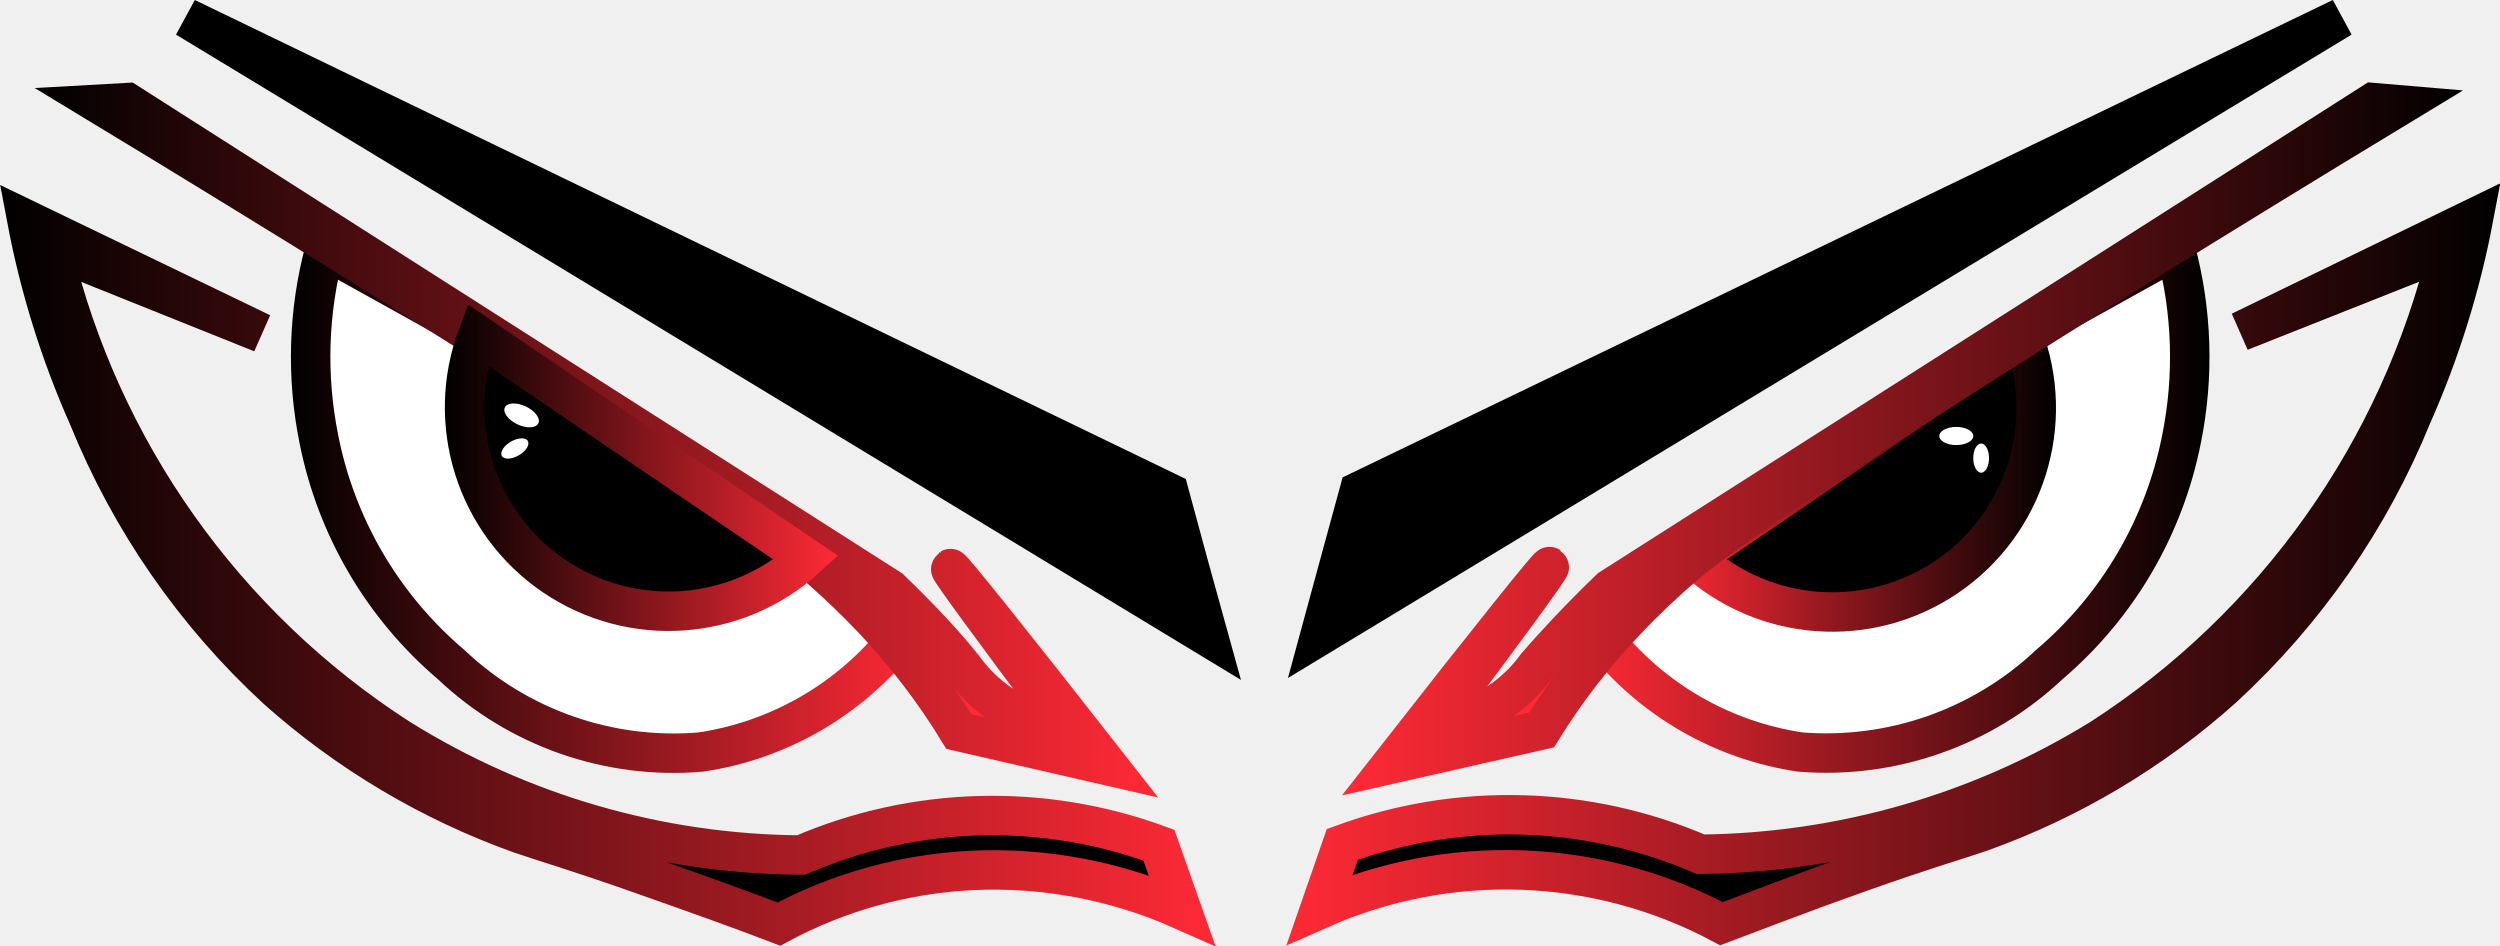
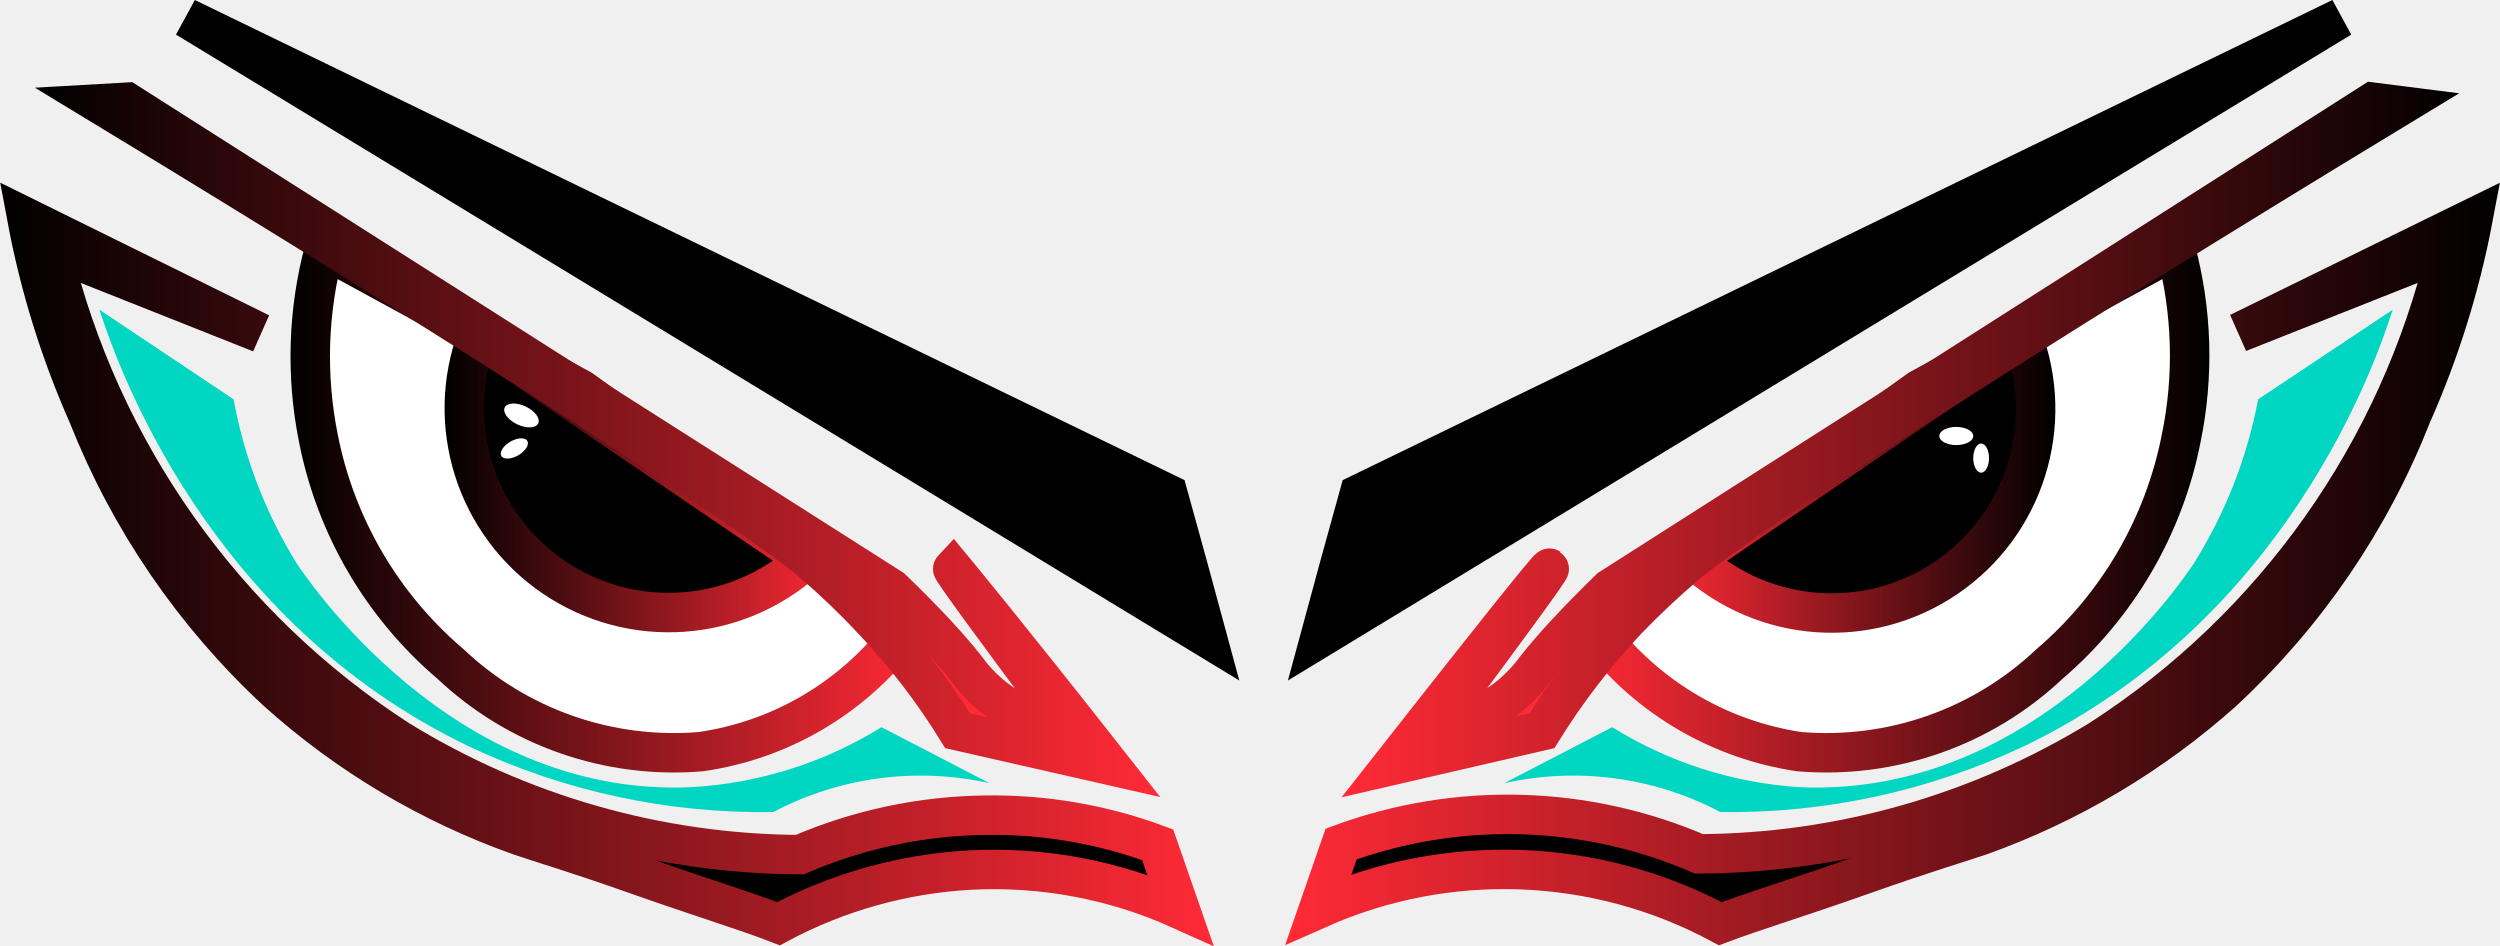
<svg xmlns="http://www.w3.org/2000/svg" xmlns:xlink="http://www.w3.org/1999/xlink" id="Слой_1" data-name="Слой 1" viewBox="0 0 63.36 23.96">
  <defs>
-     <style>.cls-1,.cls-10,.cls-5{fill:#fff;}.cls-1,.cls-2,.cls-3,.cls-4,.cls-5,.cls-6,.cls-7,.cls-8,.cls-9{stroke-miterlimit:10;}.cls-1{stroke:url(#Безымянный_градиент_7);}.cls-2,.cls-7{fill:#ff2a36;}.cls-2{stroke:url(#Безымянный_градиент_7-2);}.cls-3{stroke:url(#Безымянный_градиент_7-3);}.cls-4{stroke:url(#Безымянный_градиент_7-4);}.cls-5{stroke:url(#Безымянный_градиент_4);}.cls-6{stroke:url(#Безымянный_градиент_4-2);}.cls-7{stroke:url(#Безымянный_градиент_4-3);}.cls-8{stroke:url(#Безымянный_градиент_4-4);}.cls-9{stroke:#000;}</style>
-     <linearGradient id="Безымянный_градиент_7" x1="8.74" y1="35.89" x2="24.76" y2="35.89" gradientUnits="userSpaceOnUse">
+     <style>.cls-1,.cls-10,.cls-5{fill:#fff;}.cls-1,.cls-2,.cls-3,.cls-4,.cls-5,.cls-6,.cls-7,.cls-8,.cls-9{stroke-miterlimit:10;}.cls-1{stroke:url(#Безымянный_градиент_7);}.cls-2{stroke:url(#Безымянный_градиент_7-2);}.cls-3{stroke:url(#Безымянный_градиент_7-3);}.cls-4,.cls-7{fill:#ff2a36;}.cls-4{stroke:url(#Безымянный_градиент_7-4);}.cls-5{stroke:url(#Безымянный_градиент_4);}.cls-6{stroke:url(#Безымянный_градиент_4-2);}.cls-7{stroke:url(#Безымянный_градиент_4-3);}.cls-8{stroke:url(#Безымянный_градиент_4-4);}.cls-9{stroke:#000;}.cls-11{fill:#00d6c1;}</style>
+     <linearGradient id="Безымянный_градиент_7" x1="8.76" y1="15.07" x2="24.78" y2="15.07" gradientUnits="userSpaceOnUse">
      <stop offset="0" />
      <stop offset="1" stop-color="#ff2a36" />
    </linearGradient>
-     <linearGradient id="Безымянный_градиент_7-2" x1="2.26" y1="34.41" x2="30.71" y2="34.41" xlink:href="#Безымянный_градиент_7" />
-     <linearGradient id="Безымянный_градиент_7-3" x1="1.37" y1="37.62" x2="32.14" y2="37.62" xlink:href="#Безымянный_градиент_7" />
-     <linearGradient id="Безымянный_градиент_7-4" x1="12.64" y1="35.15" x2="22.61" y2="35.15" xlink:href="#Безымянный_градиент_7" />
-     <linearGradient id="Безымянный_градиент_4" x1="41.35" y1="35.89" x2="57.37" y2="35.89" gradientUnits="userSpaceOnUse">
+     <linearGradient id="Безымянный_градиент_7-2" x1="12.66" y1="14.33" x2="22.63" y2="14.33" xlink:href="#Безымянный_градиент_7" />
+     <linearGradient id="Безымянный_градиент_7-3" x1="1.4" y1="16.8" x2="32.16" y2="16.8" xlink:href="#Безымянный_градиент_7" />
+     <linearGradient id="Безымянный_градиент_7-4" x1="2.29" y1="13.59" x2="30.73" y2="13.59" xlink:href="#Безымянный_градиент_7" />
+     <linearGradient id="Безымянный_градиент_4" x1="41.38" y1="15.07" x2="57.39" y2="15.07" gradientUnits="userSpaceOnUse">
      <stop offset="0" stop-color="#ff2a36" />
      <stop offset="1" />
    </linearGradient>
-     <linearGradient id="Безымянный_градиент_4-2" x1="43.5" y1="35.15" x2="53.47" y2="35.15" xlink:href="#Безымянный_градиент_4" />
-     <linearGradient id="Безымянный_градиент_4-3" x1="35.4" y1="34.41" x2="63.84" y2="34.41" xlink:href="#Безымянный_градиент_4" />
-     <linearGradient id="Безымянный_градиент_4-4" x1="33.97" y1="37.61" x2="64.73" y2="37.61" xlink:href="#Безымянный_градиент_4" />
+     <linearGradient id="Безымянный_градиент_4-2" x1="43.53" y1="14.33" x2="53.49" y2="14.33" xlink:href="#Безымянный_градиент_4" />
+     <linearGradient id="Безымянный_градиент_4-3" x1="35.43" y1="13.59" x2="63.87" y2="13.59" xlink:href="#Безымянный_градиент_4" />
+     <linearGradient id="Безымянный_градиент_4-4" x1="33.99" y1="16.8" x2="64.76" y2="16.8" xlink:href="#Безымянный_градиент_4" />
  </defs>
-   <path class="cls-1" d="M9.6,29.62a10.5,10.5,0,0,0-.15,4.79,10.05,10.05,0,0,0,3.35,5.72,8.2,8.2,0,0,0,6.33,2.22,7.88,7.88,0,0,0,5-2.88L22.72,38l-6.66-4.79Z" transform="translate(-1.37 -23.29)" />
-   <path class="cls-2" d="M4.6,25.89,23.93,38.22c.84.81,1.45,1.48,1.86,2a3.8,3.8,0,0,0,1.45,1.21,3,3,0,0,0,1.1.21c-1.95-2.6-2.91-3.92-2.88-3.94s1.37,1.64,4,5l-3.79-.87A17.23,17.23,0,0,0,23.51,39,20.62,20.62,0,0,0,22,37.56c-1.58-1.33-8.52-5.82-18.11-11.63Z" transform="translate(-1.37 -23.29)" />
-   <path class="cls-3" d="M21.11,46.71A11.51,11.51,0,0,1,26,45.35a11.73,11.73,0,0,1,5.32,1l-.58-1.64a12.24,12.24,0,0,0-9.07.25A19.48,19.48,0,0,1,11.48,42a20.39,20.39,0,0,1-8.79-12.4L8,31.73,2.05,28.86a22.67,22.67,0,0,0,1.56,5,19.18,19.18,0,0,0,4.78,6.9,18.77,18.77,0,0,0,6.16,3.66c.58.2,1.35.42,3,1S20.28,46.39,21.11,46.71Z" transform="translate(-1.37 -23.29)" />
-   <path class="cls-4" d="M13.48,31.78a5.17,5.17,0,0,0,8.32,5.65Z" transform="translate(-1.37 -23.29)" />
-   <path class="cls-5" d="M56.51,29.62a10.5,10.5,0,0,1,.15,4.79,10.05,10.05,0,0,1-3.35,5.72A8.25,8.25,0,0,1,47,42.35a7.86,7.86,0,0,1-5-2.88L43.38,38l6.67-4.79Z" transform="translate(-1.37 -23.29)" />
-   <path class="cls-6" d="M52.63,31.77a5.17,5.17,0,0,1-8.33,5.66Z" transform="translate(-1.37 -23.29)" />
-   <path class="cls-7" d="M61.51,25.89,42.18,38.21c-.84.81-1.45,1.48-1.86,1.95a3.75,3.75,0,0,1-1.46,1.21,2.79,2.79,0,0,1-1.09.21c1.95-2.6,2.9-3.91,2.87-3.93s-1.36,1.63-4,5l3.8-.86A16.81,16.81,0,0,1,42.6,39a19.29,19.29,0,0,1,1.5-1.42c1.58-1.33,8.53-5.82,18.12-11.63Z" transform="translate(-1.37 -23.29)" />
-   <path class="cls-8" d="M45,46.7a11.63,11.63,0,0,0-10.18-.37l.57-1.64a12.27,12.27,0,0,1,9.08.25A19.7,19.7,0,0,0,54.63,42a20.47,20.47,0,0,0,8.79-12.4l-5.27,2.09,5.91-2.87a22.83,22.83,0,0,1-1.56,5,19.23,19.23,0,0,1-4.79,6.9,18.58,18.58,0,0,1-6.15,3.66c-.58.2-1.36.42-3,1S45.83,46.39,45,46.7Z" transform="translate(-1.37 -23.29)" />
-   <path class="cls-9" d="M6.09,23.74,31,35.78c.33,1.22.66,2.44,1,3.66Z" transform="translate(-1.37 -23.29)" />
-   <path class="cls-9" d="M60.71,23.74l-24.89,12c-.33,1.22-.67,2.44-1,3.66Z" transform="translate(-1.37 -23.29)" />
-   <ellipse class="cls-10" cx="14.59" cy="33.82" rx="0.25" ry="0.47" transform="translate(-23.59 9.22) rotate(-64.63)" />
+   <path class="cls-1" d="M9.62,8.8a10.5,10.5,0,0,0-.15,4.79,10.05,10.05,0,0,0,3.35,5.72,8.24,8.24,0,0,0,6.34,2.22,7.77,7.77,0,0,0,5-2.88l-1.37-1.51-6.66-4.79Z" transform="translate(-1.4 -2.48)" />
+   <path class="cls-2" d="M13.5,11a5.18,5.18,0,0,0,8.33,5.66Z" transform="translate(-1.4 -2.48)" />
+   <path class="cls-3" d="M21.13,25.89A11.67,11.67,0,0,1,26,24.53a11.49,11.49,0,0,1,5.31,1l-.57-1.64a12,12,0,0,0-4.36-.75,12.23,12.23,0,0,0-4.71,1A19.6,19.6,0,0,1,11.5,21.23,20.48,20.48,0,0,1,2.71,8.82L8,10.92,2.08,8a22.56,22.56,0,0,0,1.55,5A19.15,19.15,0,0,0,8.42,20a18.41,18.41,0,0,0,6.15,3.66c.58.2,1.36.42,3,1S20.31,25.57,21.13,25.89Z" transform="translate(-1.4 -2.48)" />
+   <path class="cls-4" d="M4.62,5.07,24,17.4c.84.81,1.46,1.48,1.87,2a3.73,3.73,0,0,0,1.45,1.21,3,3,0,0,0,1.09.21q-2.91-3.9-2.87-3.94s1.36,1.64,4,5L25.67,21a17.22,17.22,0,0,0-2.13-2.78A19.54,19.54,0,0,0,22,16.74C20.45,15.42,13.5,10.92,3.92,5.11Z" transform="translate(-1.4 -2.48)" />
+   <path class="cls-5" d="M56.54,8.8a10.39,10.39,0,0,1,.14,4.79,10.08,10.08,0,0,1-3.34,5.72A8.24,8.24,0,0,1,47,21.53a7.88,7.88,0,0,1-5-2.88l1.38-1.51,6.66-4.79Z" transform="translate(-1.4 -2.48)" />
+   <path class="cls-6" d="M52.65,11a5.17,5.17,0,0,1-8.32,5.66Z" transform="translate(-1.4 -2.48)" />
+   <path class="cls-7" d="M61.53,5.07,42.2,17.4c-.83.81-1.45,1.48-1.86,2a3.8,3.8,0,0,1-1.45,1.21,3,3,0,0,1-1.09.21c1.94-2.6,2.9-3.92,2.87-3.94s-1.36,1.64-4,5L40.48,21a17.84,17.84,0,0,1,2.14-2.79,20.62,20.62,0,0,1,1.51-1.42c1.58-1.33,8.53-5.82,18.11-11.63Z" transform="translate(-1.4 -2.48)" />
+   <path class="cls-8" d="M45,25.89a11.59,11.59,0,0,0-10.18-.38l.57-1.64a12.24,12.24,0,0,1,9.07.25,19.63,19.63,0,0,0,10.17-2.9,20.36,20.36,0,0,0,8.78-12.4l-5.27,2.09L64.08,8a22.67,22.67,0,0,1-1.56,5A19,19,0,0,1,57.74,20a18.69,18.69,0,0,1-6.15,3.66c-.59.2-1.36.42-3,1S45.85,25.57,45,25.89Z" transform="translate(-1.4 -2.48)" />
+   <path class="cls-9" d="M6.12,2.93,31,15c.34,1.22.67,2.43,1,3.65Z" transform="translate(-1.4 -2.48)" />
+   <path class="cls-9" d="M60.73,2.93,35.85,15c-.34,1.22-.67,2.43-1,3.65Z" transform="translate(-1.4 -2.48)" />
+   <ellipse class="cls-10" cx="14.61" cy="13" rx="0.25" ry="0.47" transform="translate(-4.79 18.16) rotate(-64.63)" />
  <ellipse class="cls-10" cx="49.58" cy="11.05" rx="0.43" ry="0.23" />
-   <ellipse class="cls-10" cx="14.42" cy="34.66" rx="0.38" ry="0.2" transform="translate(-16.77 -11.44) rotate(-30)" />
+   <ellipse class="cls-10" cx="14.44" cy="13.84" rx="0.38" ry="0.2" transform="translate(-6.39 6.6) rotate(-30)" />
  <ellipse class="cls-10" cx="50.21" cy="11.61" rx="0.2" ry="0.37" />
+   <path class="cls-11" d="M52.7,21.39A17.38,17.38,0,0,1,45,23.06a8,8,0,0,0-5.48-.73l2.74-1.42A10.23,10.23,0,0,0,47,22.43c6.11.28,9.83-5.42,10-5.67a12,12,0,0,0,1.63-4.16l3.41-2.27C61.59,11.75,59.32,18.21,52.7,21.39Z" transform="translate(-1.4 -2.48)" />
+   <path class="cls-11" d="M13.27,21.39A17.38,17.38,0,0,0,21,23.06a8,8,0,0,1,5.48-.73l-2.74-1.42a10.23,10.23,0,0,1-4.82,1.52c-6.1.28-9.83-5.42-10-5.67A12,12,0,0,1,7.32,12.6l-3.4-2.27C4.38,11.75,6.65,18.21,13.27,21.39Z" transform="translate(-1.4 -2.48)" />
</svg>
